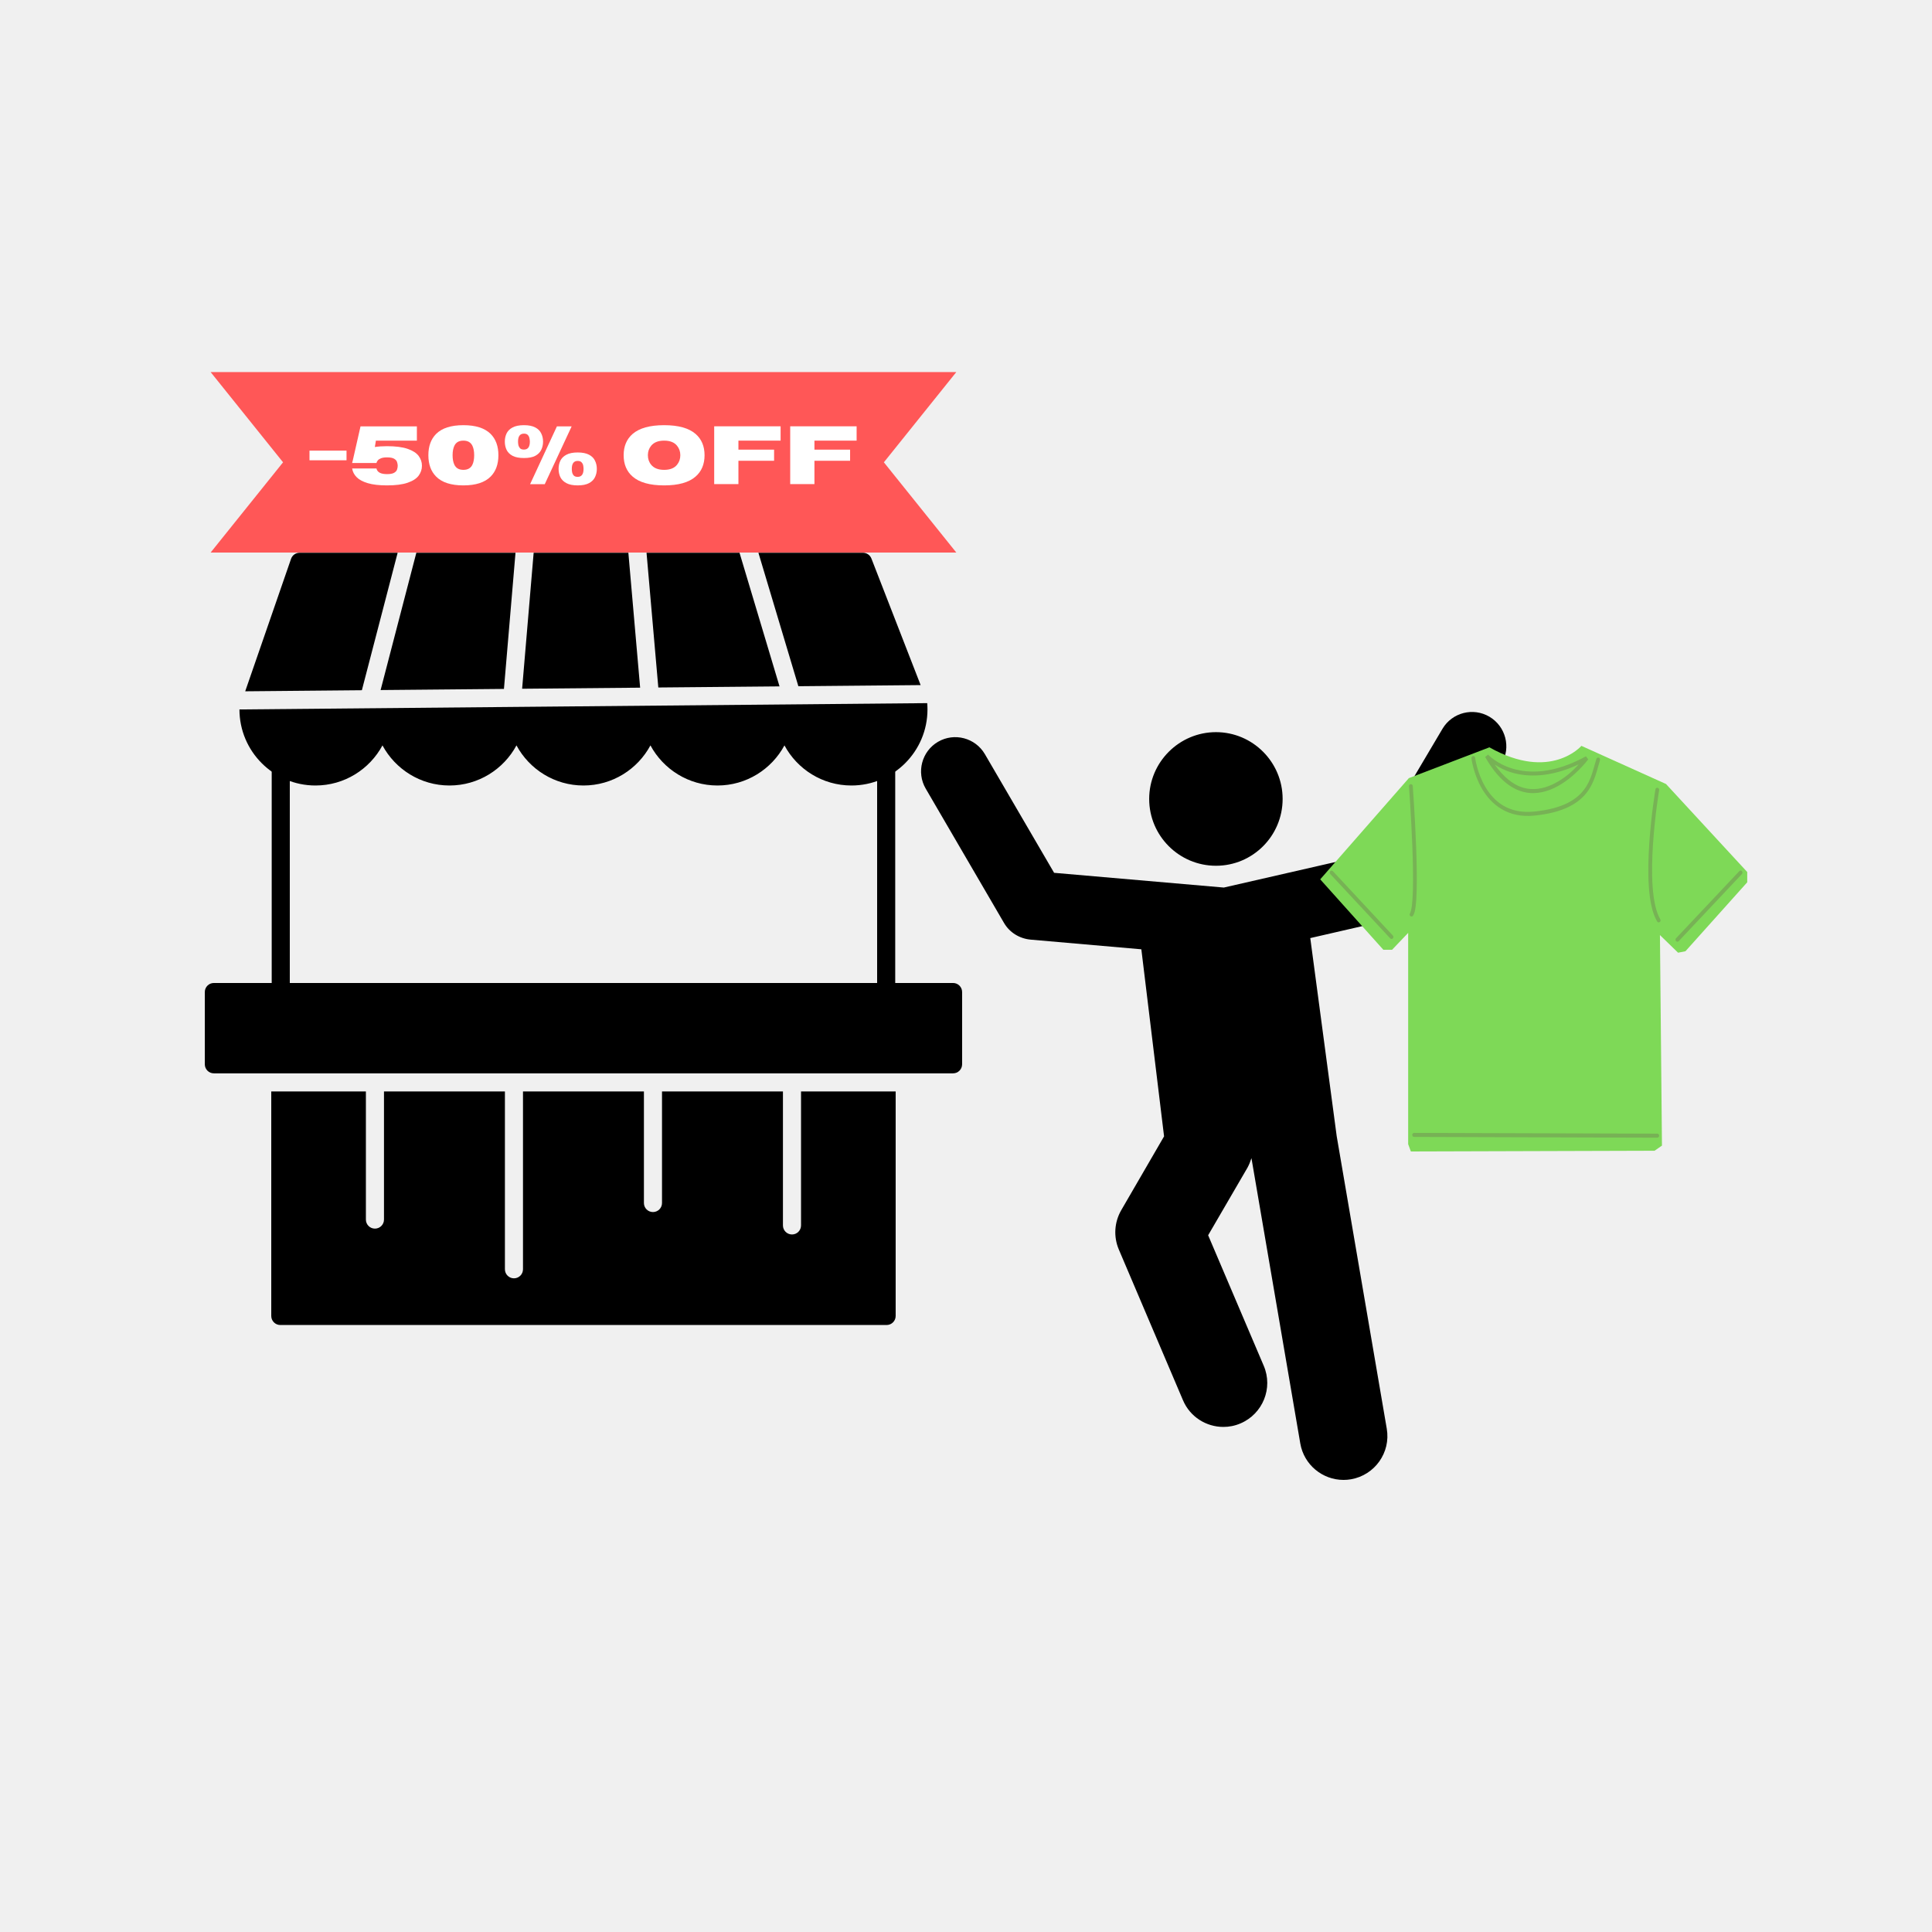
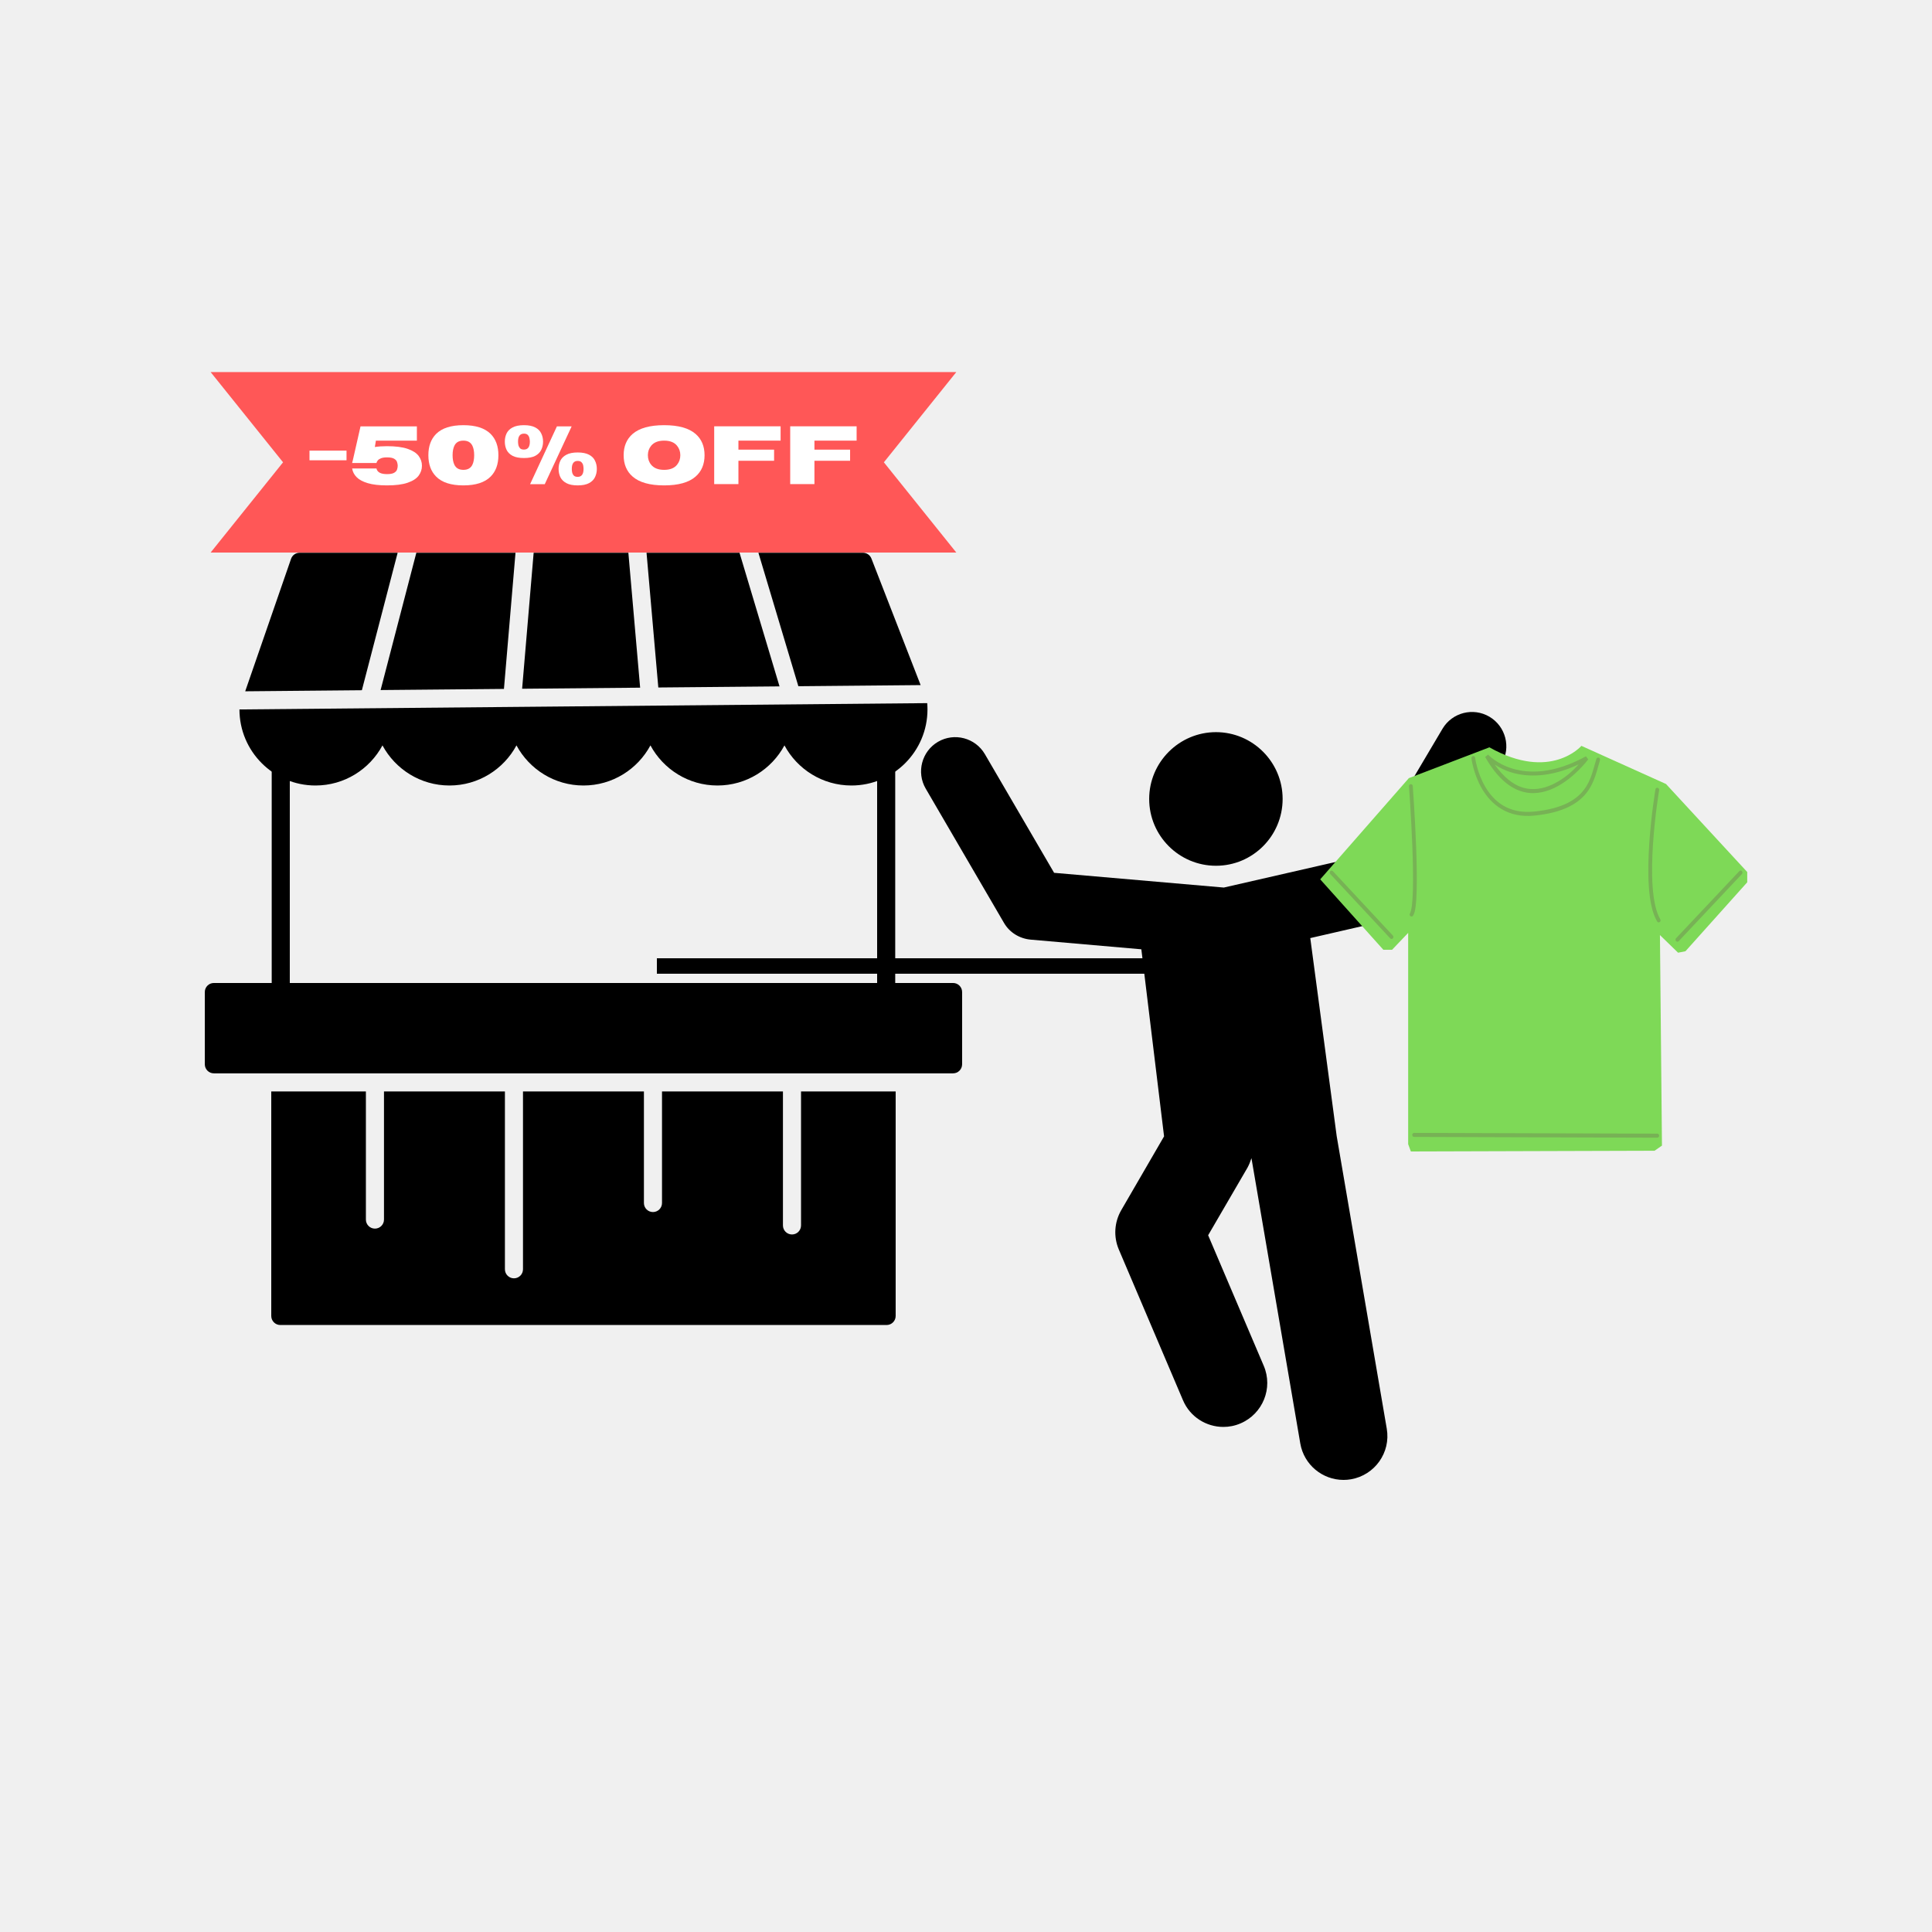
<svg xmlns="http://www.w3.org/2000/svg" width="500" zoomAndPan="magnify" viewBox="0 0 375 375" height="500" preserveAspectRatio="xMidYMid meet" version="1.0">
  <defs>
    <g />
-     <clipPath id="57ee704757">
+     <clipPath id="cee80cd0de">
      <path d="M 52 211 L 174 211 L 174 257.25 L 52 257.25 Z M 52 211 " clip-rule="nonzero" />
    </clipPath>
-     <clipPath id="760ace9410">
+     <clipPath id="d78686670a">
      <path d="M 39.75 190 L 186.75 190 L 186.75 209 L 39.75 209 Z M 39.75 190 " clip-rule="nonzero" />
    </clipPath>
-     <clipPath id="71ee865b7b">
+     <clipPath id="3b8cc1d7a9">
      <path d="M 47 107.25 L 179 107.25 L 179 135 L 47 135 Z M 47 107.25 " clip-rule="nonzero" />
    </clipPath>
-     <clipPath id="d08457426e">
+     <clipPath id="42072f41c0">
      <path d="M 178 138 L 293 138 L 293 287.25 L 178 287.25 Z M 178 138 " clip-rule="nonzero" />
    </clipPath>
-     <clipPath id="9166b9dc82">
+     <clipPath id="6c575dfa90">
      <path d="M 256.07 144.77 L 339.32 144.77 L 339.32 223.52 L 256.07 223.52 Z M 256.07 144.77 " clip-rule="nonzero" />
    </clipPath>
-     <clipPath id="780d569675">
+     <clipPath id="e3f79534ef">
      <path d="M 256.254 170.68 L 268.504 184.348 L 270.199 184.348 L 273.324 181.074 L 273.324 222.078 L 273.848 223.5 L 321.152 223.359 L 322.586 222.363 L 322.195 181.5 L 325.715 184.918 L 327.148 184.633 L 339.137 171.25 L 339.137 169.258 L 323.367 152.172 L 306.949 144.77 C 306.949 144.77 300.953 151.746 289.094 145.055 L 273.457 151.035 Z M 256.254 170.68 " clip-rule="nonzero" />
    </clipPath>
-     <radialGradient gradientTransform="matrix(0, 1.174826, -0.825174, -0.0000187732, 653.6354, -22.24866)" gradientUnits="userSpaceOnUse" r="66.009" cx="175.68" id="e98c06b61d" cy="431.352" fx="175.68" fy="431.352">
+     <radialGradient gradientTransform="matrix(0, 1.174826, -0.825174, -0.0000187732, 653.6354, -22.24866)" gradientUnits="userSpaceOnUse" r="66.009" cx="175.68" id="f0ee7c27b6" cy="431.352" fx="175.68" fy="431.352">
      <stop stop-opacity="1" stop-color="rgb(49.399%, 85.1%, 34.099%)" offset="0" />
      <stop stop-opacity="1" stop-color="rgb(49.399%, 85.1%, 34.099%)" offset="1" />
    </radialGradient>
-     <clipPath id="48c1267d72">
+     <clipPath id="842059a21e">
      <path d="M 40.879 72.215 L 185.621 72.215 L 185.621 107.25 L 40.879 107.25 Z M 40.879 72.215 " clip-rule="nonzero" />
    </clipPath>
-     <clipPath id="68efb934d9">
+     <clipPath id="e7700ed205">
      <path d="M 185.621 72.215 L 40.879 72.215 L 54.941 89.734 L 40.879 107.25 L 185.621 107.25 L 171.559 89.734 Z M 185.621 72.215 " clip-rule="nonzero" />
    </clipPath>
  </defs>
-   <g clip-path="url(#57ee704757)">
+   <g clip-path="url(#cee80cd0de)">
    <path fill="#000000" d="M 172.09 257.184 L 54.406 257.184 C 53.438 257.184 52.652 256.395 52.652 255.426 L 52.652 211.852 L 71.02 211.852 L 71.02 236.719 C 71.02 237.691 71.805 238.473 72.773 238.473 C 73.746 238.473 74.531 237.691 74.531 236.719 L 74.531 211.852 L 98.004 211.852 L 98.004 246.363 C 98.004 247.332 98.789 248.121 99.758 248.121 C 100.73 248.121 101.512 247.332 101.512 246.363 L 101.512 211.852 L 124.984 211.852 L 124.984 233.504 C 124.984 234.473 125.77 235.258 126.742 235.258 C 127.711 235.258 128.496 234.473 128.496 233.504 L 128.496 211.852 L 151.969 211.852 L 151.969 237.852 C 151.969 238.824 152.754 239.609 153.727 239.609 C 154.695 239.609 155.48 238.824 155.48 237.852 L 155.48 211.852 L 173.848 211.852 L 173.848 255.426 C 173.848 256.395 173.062 257.184 172.09 257.184 Z M 172.09 257.184 " fill-opacity="1" fill-rule="evenodd" />
  </g>
-   <g clip-path="url(#760ace9410)">
+   <g clip-path="url(#d78686670a)">
    <path fill="#000000" d="M 184.988 208.336 L 41.512 208.336 C 40.539 208.336 39.754 207.547 39.754 206.578 L 39.754 192.555 C 39.754 191.582 40.539 190.797 41.512 190.797 L 184.988 190.797 C 185.961 190.797 186.746 191.582 186.746 192.555 L 186.746 206.578 C 186.746 207.547 185.961 208.336 184.988 208.336 Z M 184.988 208.336 " fill-opacity="1" fill-rule="evenodd" />
  </g>
  <path fill="#000000" d="M 172.008 194.309 L 54.492 194.309 C 53.523 194.309 52.738 193.523 52.738 192.555 L 52.738 148.824 C 52.738 147.855 53.523 147.066 54.492 147.066 C 55.465 147.066 56.25 147.855 56.25 148.824 L 56.25 190.797 L 170.25 190.797 L 170.25 148.824 C 170.25 147.855 171.035 147.066 172.008 147.066 C 172.977 147.066 173.762 147.855 173.762 148.824 L 173.762 192.555 C 173.762 193.523 172.977 194.309 172.008 194.309 Z M 172.008 194.309 " fill-opacity="1" fill-rule="evenodd" />
-   <g clip-path="url(#71ee865b7b)">
+   <g clip-path="url(#3b8cc1d7a9)">
    <path fill="#000000" d="M 47.594 134.18 L 56.492 108.473 C 56.734 107.766 57.402 107.289 58.148 107.289 L 77.184 107.289 L 70.238 133.973 Z M 80.812 107.289 L 100.059 107.289 L 97.816 133.719 L 73.875 133.938 Z M 103.582 107.289 L 121.965 107.289 L 124.25 133.477 L 101.344 133.684 Z M 125.492 107.289 L 143.539 107.289 L 151.305 133.227 L 127.777 133.441 Z M 147.207 107.289 L 167.504 107.289 C 168.23 107.289 168.875 107.734 169.141 108.41 L 178.695 132.977 L 154.961 133.195 Z M 147.207 107.289 " fill-opacity="1" fill-rule="evenodd" />
  </g>
  <path fill="#000000" d="M 61.234 152.465 C 53.098 152.465 46.477 145.844 46.477 137.703 L 179.973 136.477 C 180.008 136.918 180.023 137.32 180.023 137.703 C 180.023 145.844 173.398 152.465 165.262 152.465 C 159.645 152.465 154.754 149.312 152.262 144.68 C 149.766 149.312 144.871 152.465 139.258 152.465 C 133.641 152.465 128.746 149.312 126.25 144.68 C 123.758 149.312 118.867 152.465 113.25 152.465 C 107.633 152.465 102.742 149.312 100.246 144.68 C 97.754 149.312 92.859 152.465 87.242 152.465 C 81.629 152.465 76.734 149.312 74.238 144.68 C 71.746 149.312 66.852 152.465 61.234 152.465 Z M 61.234 152.465 " fill-opacity="1" fill-rule="evenodd" />
-   <g clip-path="url(#d08457426e)">
+   <g clip-path="url(#42072f41c0)">
    <path fill="#000000" d="M 236.02 168.043 C 243.176 168.043 248.957 162.23 248.957 155.074 C 248.957 147.922 243.145 142.109 236.02 142.109 C 228.898 142.109 223.055 147.922 223.055 155.074 C 223.055 162.23 228.867 168.043 236.02 168.043 Z M 289.113 139.125 C 285.953 137.25 281.867 138.293 279.988 141.453 L 265.531 165.867 L 237.543 172.273 L 204.602 169.414 L 191.16 146.371 C 189.309 143.211 185.227 142.137 182.066 143.984 C 178.906 145.832 177.832 149.918 179.684 153.078 L 194.855 179.102 C 195.93 180.98 197.867 182.172 200.012 182.379 L 221.535 184.258 L 225.945 220.566 L 217.629 234.902 C 216.289 237.23 216.109 240.031 217.152 242.504 L 229.613 271.777 C 230.984 275.027 234.145 276.965 237.453 276.965 C 238.555 276.965 239.688 276.758 240.789 276.277 C 245.113 274.43 247.141 269.422 245.293 265.102 L 234.5 239.762 L 242.133 226.648 C 242.461 226.051 242.699 225.426 242.906 224.797 L 252.387 280.184 C 253.102 284.328 256.711 287.25 260.762 287.25 C 261.238 287.25 261.719 287.219 262.223 287.129 C 266.844 286.324 269.973 281.941 269.168 277.293 L 259.453 220.535 L 254.324 182.082 L 271.316 178.176 C 273.074 177.758 274.625 176.656 275.547 175.078 L 291.465 148.219 C 293.316 145.09 292.27 141.004 289.113 139.125 Z M 289.113 139.125 " fill-opacity="1" fill-rule="nonzero" />
  </g>
-   <g clip-path="url(#9166b9dc82)">
-     <g clip-path="url(#780d569675)">
-       <path fill="url(#e98c06b61d)" d="M 339.137 144.77 L 256.254 144.766 L 256.254 223.5 L 339.137 223.504 Z M 339.137 144.77 " fill-rule="nonzero" />
+   <g clip-path="url(#6c575dfa90)">
+     <g clip-path="url(#e3f79534ef)">
+       <path fill="url(#f0ee7c27b6)" d="M 339.137 144.77 L 256.254 144.766 L 256.254 223.5 L 339.137 223.504 Z M 339.137 144.77 " fill-rule="nonzero" />
    </g>
  </g>
  <path fill="#77b255" d="M 273.781 152.211 C 273.688 152.23 273.609 152.281 273.555 152.363 C 273.496 152.445 273.473 152.535 273.484 152.637 C 273.484 152.637 273.906 158.293 274.133 164.227 C 274.246 167.195 274.309 170.223 274.246 172.645 C 274.219 173.855 274.152 174.918 274.055 175.73 C 273.953 176.539 273.785 177.121 273.688 177.258 C 273.625 177.344 273.602 177.441 273.613 177.551 C 273.629 177.656 273.676 177.746 273.754 177.812 C 273.836 177.879 273.926 177.902 274.027 177.887 C 274.129 177.875 274.211 177.824 274.27 177.734 C 274.562 177.316 274.676 176.695 274.785 175.84 C 274.891 174.984 274.945 173.898 274.977 172.668 C 275.039 170.215 274.977 167.168 274.863 164.191 C 274.637 158.238 274.215 152.566 274.215 152.566 C 274.203 152.449 274.156 152.355 274.07 152.285 C 273.984 152.211 273.887 152.188 273.781 152.211 Z M 273.781 152.211 " fill-opacity="1" fill-rule="nonzero" />
  <path fill="#77b255" d="M 285.914 146.754 C 285.812 146.77 285.734 146.82 285.676 146.906 C 285.613 146.992 285.59 147.086 285.605 147.195 C 285.605 147.195 285.969 150.234 287.68 153.141 C 289.395 156.047 292.531 158.852 297.863 158.305 C 303.395 157.738 306.316 155.98 307.965 153.863 C 309.617 151.742 309.984 149.328 310.555 147.562 C 310.586 147.457 310.582 147.359 310.535 147.262 C 310.492 147.164 310.422 147.098 310.328 147.062 C 310.23 147.027 310.137 147.031 310.047 147.078 C 309.957 147.125 309.895 147.203 309.859 147.305 C 309.258 149.172 308.906 151.426 307.395 153.359 C 305.887 155.297 303.211 156.969 297.797 157.523 C 292.719 158.039 289.91 155.469 288.297 152.727 C 286.68 149.98 286.324 147.098 286.324 147.098 C 286.312 146.988 286.266 146.898 286.184 146.832 C 286.105 146.766 286.016 146.738 285.914 146.754 Z M 285.914 146.754 " fill-opacity="1" fill-rule="nonzero" />
  <path fill="#77b255" d="M 288.832 146.457 L 288.262 146.934 C 288.273 146.957 288.293 146.973 288.305 146.996 C 290.477 150.781 292.816 152.766 295.125 153.543 C 297.449 154.324 299.703 153.871 301.648 152.957 C 305.539 151.121 308.273 147.387 308.273 147.387 L 307.828 146.801 C 301.512 150.258 296.762 150.141 293.586 149.188 C 290.41 148.234 288.832 146.457 288.832 146.457 Z M 306.414 148.367 C 305.32 149.574 303.707 151.141 301.363 152.246 C 299.527 153.109 297.465 153.508 295.344 152.797 C 293.629 152.219 291.855 150.844 290.121 148.402 C 290.945 148.938 291.996 149.512 293.391 149.934 C 296.426 150.844 300.812 150.98 306.414 148.367 Z M 306.414 148.367 " fill-opacity="1" fill-rule="nonzero" />
  <path fill="#77b255" d="M 274.465 219.895 C 274.363 219.898 274.277 219.941 274.211 220.02 C 274.141 220.102 274.109 220.195 274.113 220.301 C 274.121 220.41 274.16 220.5 274.234 220.574 C 274.309 220.648 274.398 220.68 274.496 220.676 L 321.672 220.824 C 321.773 220.824 321.859 220.785 321.934 220.711 C 322.004 220.633 322.039 220.539 322.039 220.43 C 322.039 220.32 322.004 220.23 321.934 220.152 C 321.859 220.074 321.773 220.039 321.672 220.039 L 274.496 219.895 C 274.484 219.891 274.477 219.891 274.465 219.895 Z M 274.465 219.895 " fill-opacity="1" fill-rule="nonzero" />
  <path fill="#77b255" d="M 337.797 168.984 C 337.711 169 337.637 169.039 337.578 169.109 L 325.32 182.117 C 325.25 182.195 325.215 182.285 325.215 182.395 C 325.219 182.504 325.254 182.598 325.328 182.672 C 325.398 182.75 325.484 182.785 325.586 182.785 C 325.688 182.785 325.773 182.746 325.844 182.668 L 338.094 169.66 C 338.219 169.527 338.246 169.379 338.172 169.207 C 338.098 169.035 337.973 168.961 337.797 168.984 Z M 337.797 168.984 " fill-opacity="1" fill-rule="nonzero" />
  <path fill="#77b255" d="M 258.434 168.984 C 258.277 169.004 258.172 169.09 258.121 169.246 C 258.07 169.406 258.102 169.543 258.215 169.66 L 269.812 182.105 C 269.879 182.195 269.969 182.242 270.078 182.25 C 270.184 182.254 270.277 182.219 270.355 182.137 C 270.43 182.051 270.469 181.953 270.461 181.836 C 270.457 181.719 270.41 181.625 270.324 181.555 L 258.73 169.109 C 258.648 169.016 258.551 168.977 258.434 168.984 Z M 258.434 168.984 " fill-opacity="1" fill-rule="nonzero" />
  <path fill="#77b255" d="M 321.629 152.906 C 321.457 152.934 321.352 153.039 321.32 153.227 C 321.32 153.227 320.5 158.074 320.125 163.676 C 319.938 166.477 319.852 169.469 320.043 172.156 C 320.234 174.84 320.691 177.219 321.629 178.824 C 321.68 178.926 321.754 178.988 321.859 179.02 C 321.961 179.051 322.059 179.035 322.148 178.973 C 322.238 178.91 322.293 178.824 322.312 178.715 C 322.332 178.602 322.309 178.5 322.246 178.406 C 321.426 177.008 320.961 174.719 320.773 172.094 C 320.586 169.469 320.668 166.5 320.855 163.723 C 321.227 158.172 322.039 153.371 322.039 153.371 C 322.066 153.238 322.035 153.121 321.945 153.023 C 321.859 152.926 321.754 152.887 321.629 152.906 Z M 321.629 152.906 " fill-opacity="1" fill-rule="nonzero" />
-   <g clip-path="url(#48c1267d72)">
-     <g clip-path="url(#68efb934d9)">
+   <g clip-path="url(#842059a21e)">
+     <g clip-path="url(#e7700ed205)">
      <path fill="#ff5757" d="M 40.879 72.215 L 185.621 72.215 L 185.621 107.25 L 40.879 107.25 Z M 40.879 72.215 " fill-opacity="1" fill-rule="nonzero" />
    </g>
  </g>
  <g fill="#ffffff" fill-opacity="1">
    <g transform="translate(59.60437, 93.96453)">
      <g>
        <path d="M 0.469 -4.625 L 0.469 -6.5 L 7.656 -6.5 L 7.656 -4.625 Z M 0.469 -4.625 " />
      </g>
    </g>
  </g>
  <g fill="#ffffff" fill-opacity="1">
    <g transform="translate(67.72739, 93.96453)">
      <g>
        <path d="M 7.391 0.25 C 5.848 0.25 4.598 0.102 3.641 -0.188 C 2.68 -0.477 1.961 -0.867 1.484 -1.359 C 1.004 -1.848 0.719 -2.406 0.625 -3.031 L 5.344 -3.031 C 5.5 -2.301 6.18 -1.938 7.391 -1.938 C 8.023 -1.938 8.488 -2.023 8.781 -2.203 C 9.082 -2.379 9.27 -2.594 9.344 -2.844 C 9.426 -3.094 9.469 -3.332 9.469 -3.562 C 9.469 -3.781 9.426 -4.016 9.344 -4.266 C 9.27 -4.523 9.082 -4.742 8.781 -4.922 C 8.488 -5.098 8.023 -5.188 7.391 -5.188 C 6.898 -5.188 6.516 -5.129 6.234 -5.016 C 5.953 -4.91 5.742 -4.773 5.609 -4.609 C 5.473 -4.453 5.383 -4.281 5.344 -4.094 L 0.625 -4.094 C 0.645 -4.238 0.68 -4.383 0.734 -4.531 L 2.25 -11.203 L 13.188 -11.203 L 13.188 -8.438 L 5.234 -8.438 L 5.031 -7.203 C 5.719 -7.305 6.504 -7.359 7.391 -7.359 C 9.066 -7.359 10.398 -7.188 11.391 -6.844 C 12.391 -6.5 13.102 -6.039 13.531 -5.469 C 13.957 -4.895 14.172 -4.258 14.172 -3.562 C 14.172 -2.863 13.957 -2.223 13.531 -1.641 C 13.102 -1.066 12.391 -0.609 11.391 -0.266 C 10.398 0.078 9.066 0.25 7.391 0.25 Z M 7.391 0.25 " />
      </g>
    </g>
  </g>
  <g fill="#ffffff" fill-opacity="1">
    <g transform="translate(82.52065, 93.96453)">
      <g>
        <path d="M 7.422 0.25 C 5.023 0.25 3.258 -0.32 2.125 -1.469 C 1.125 -2.477 0.625 -3.859 0.625 -5.609 C 0.625 -7.348 1.125 -8.723 2.125 -9.734 C 3.258 -10.867 5.023 -11.438 7.422 -11.438 C 9.816 -11.438 11.582 -10.867 12.719 -9.734 C 13.719 -8.723 14.219 -7.348 14.219 -5.609 C 14.219 -3.859 13.719 -2.477 12.719 -1.469 C 11.582 -0.32 9.816 0.25 7.422 0.25 Z M 7.422 -2.766 C 8.285 -2.766 8.875 -3.109 9.188 -3.797 C 9.406 -4.266 9.516 -4.867 9.516 -5.609 C 9.516 -6.336 9.406 -6.938 9.188 -7.406 C 8.875 -8.094 8.285 -8.438 7.422 -8.438 C 6.555 -8.438 5.969 -8.094 5.656 -7.406 C 5.438 -6.938 5.328 -6.336 5.328 -5.609 C 5.328 -4.867 5.438 -4.266 5.656 -3.797 C 5.969 -3.109 6.555 -2.766 7.422 -2.766 Z M 7.422 -2.766 " />
      </g>
    </g>
  </g>
  <g fill="#ffffff" fill-opacity="1">
    <g transform="translate(97.36077, 93.96453)">
      <g>
        <path d="M 14.766 0.25 C 13.848 0.25 13.117 0.102 12.578 -0.188 C 12.035 -0.477 11.645 -0.863 11.406 -1.344 C 11.176 -1.832 11.062 -2.367 11.062 -2.953 C 11.062 -3.535 11.176 -4.066 11.406 -4.547 C 11.645 -5.035 12.035 -5.422 12.578 -5.703 C 13.117 -5.992 13.848 -6.141 14.766 -6.141 C 15.691 -6.141 16.426 -5.992 16.969 -5.703 C 17.508 -5.422 17.895 -5.035 18.125 -4.547 C 18.363 -4.066 18.484 -3.535 18.484 -2.953 C 18.484 -2.367 18.363 -1.832 18.125 -1.344 C 17.895 -0.863 17.508 -0.477 16.969 -0.188 C 16.426 0.102 15.691 0.25 14.766 0.25 Z M 14.766 -1.406 C 15.523 -1.406 15.906 -1.922 15.906 -2.953 C 15.906 -3.141 15.883 -3.352 15.844 -3.594 C 15.801 -3.832 15.695 -4.039 15.531 -4.219 C 15.375 -4.406 15.117 -4.5 14.766 -4.5 C 14.004 -4.5 13.625 -3.984 13.625 -2.953 C 13.625 -2.766 13.645 -2.547 13.688 -2.297 C 13.738 -2.055 13.844 -1.848 14 -1.672 C 14.164 -1.492 14.422 -1.406 14.766 -1.406 Z M 4.344 -5.062 C 3.414 -5.062 2.68 -5.203 2.141 -5.484 C 1.598 -5.773 1.207 -6.16 0.969 -6.641 C 0.738 -7.129 0.625 -7.664 0.625 -8.25 C 0.625 -8.832 0.738 -9.363 0.969 -9.844 C 1.207 -10.332 1.598 -10.719 2.141 -11 C 2.68 -11.289 3.414 -11.438 4.344 -11.438 C 5.258 -11.438 5.988 -11.289 6.531 -11 C 7.07 -10.719 7.457 -10.332 7.688 -9.844 C 7.926 -9.363 8.047 -8.832 8.047 -8.25 C 8.047 -7.664 7.926 -7.129 7.688 -6.641 C 7.457 -6.16 7.07 -5.773 6.531 -5.484 C 5.988 -5.203 5.258 -5.062 4.344 -5.062 Z M 4.344 -6.703 C 5.102 -6.703 5.484 -7.219 5.484 -8.25 C 5.484 -8.438 5.457 -8.648 5.406 -8.891 C 5.363 -9.141 5.258 -9.352 5.094 -9.531 C 4.938 -9.707 4.688 -9.797 4.344 -9.797 C 3.57 -9.797 3.188 -9.281 3.188 -8.25 C 3.188 -8.062 3.207 -7.848 3.25 -7.609 C 3.301 -7.367 3.406 -7.156 3.562 -6.969 C 3.727 -6.789 3.988 -6.703 4.344 -6.703 Z M 8.375 0.016 L 5.531 0.016 L 10.734 -11.203 L 13.594 -11.203 Z M 8.375 0.016 " />
      </g>
    </g>
  </g>
  <g fill="#ffffff" fill-opacity="1">
    <g transform="translate(116.4577, 93.96453)">
      <g />
    </g>
  </g>
  <g fill="#ffffff" fill-opacity="1">
    <g transform="translate(120.4255, 93.96453)">
      <g>
        <path d="M 8.484 0.25 C 5.711 0.25 3.672 -0.32 2.359 -1.469 C 1.203 -2.477 0.625 -3.859 0.625 -5.609 C 0.625 -7.348 1.203 -8.723 2.359 -9.734 C 3.672 -10.867 5.711 -11.438 8.484 -11.438 C 11.254 -11.438 13.289 -10.867 14.594 -9.734 C 15.75 -8.723 16.328 -7.348 16.328 -5.609 C 16.328 -3.859 15.75 -2.477 14.594 -1.469 C 13.289 -0.32 11.254 0.25 8.484 0.25 Z M 8.484 -2.766 C 9.617 -2.766 10.453 -3.094 10.984 -3.75 C 11.41 -4.27 11.625 -4.891 11.625 -5.609 C 11.625 -6.316 11.41 -6.93 10.984 -7.453 C 10.453 -8.109 9.617 -8.438 8.484 -8.438 C 7.348 -8.438 6.508 -8.109 5.969 -7.453 C 5.539 -6.93 5.328 -6.316 5.328 -5.609 C 5.328 -4.891 5.539 -4.27 5.969 -3.75 C 6.508 -3.094 7.348 -2.766 8.484 -2.766 Z M 8.484 -2.766 " />
      </g>
    </g>
  </g>
  <g fill="#ffffff" fill-opacity="1">
    <g transform="translate(137.3744, 93.96453)">
      <g>
        <path d="M 5.953 0 L 1.25 0 L 1.25 -11.219 L 14.141 -11.219 L 14.141 -8.438 L 5.953 -8.438 L 5.953 -6.688 L 12.875 -6.688 L 12.875 -4.531 L 5.953 -4.531 Z M 5.953 0 " />
      </g>
    </g>
  </g>
  <g fill="#ffffff" fill-opacity="1">
    <g transform="translate(152.1287, 93.96453)">
      <g>
        <path d="M 5.953 0 L 1.25 0 L 1.25 -11.219 L 14.141 -11.219 L 14.141 -8.438 L 5.953 -8.438 L 5.953 -6.688 L 12.875 -6.688 L 12.875 -4.531 L 5.953 -4.531 Z M 5.953 0 " />
      </g>
    </g>
  </g>
+   <path stroke-linecap="butt" transform="matrix(0.75, 0, 0, 0.75, 127.5, 186)" fill="none" stroke-linejoin="miter" d="M 0 2 L 160 2 " stroke="#000000" stroke-width="4" stroke-opacity="1" stroke-miterlimit="4" />
</svg>
